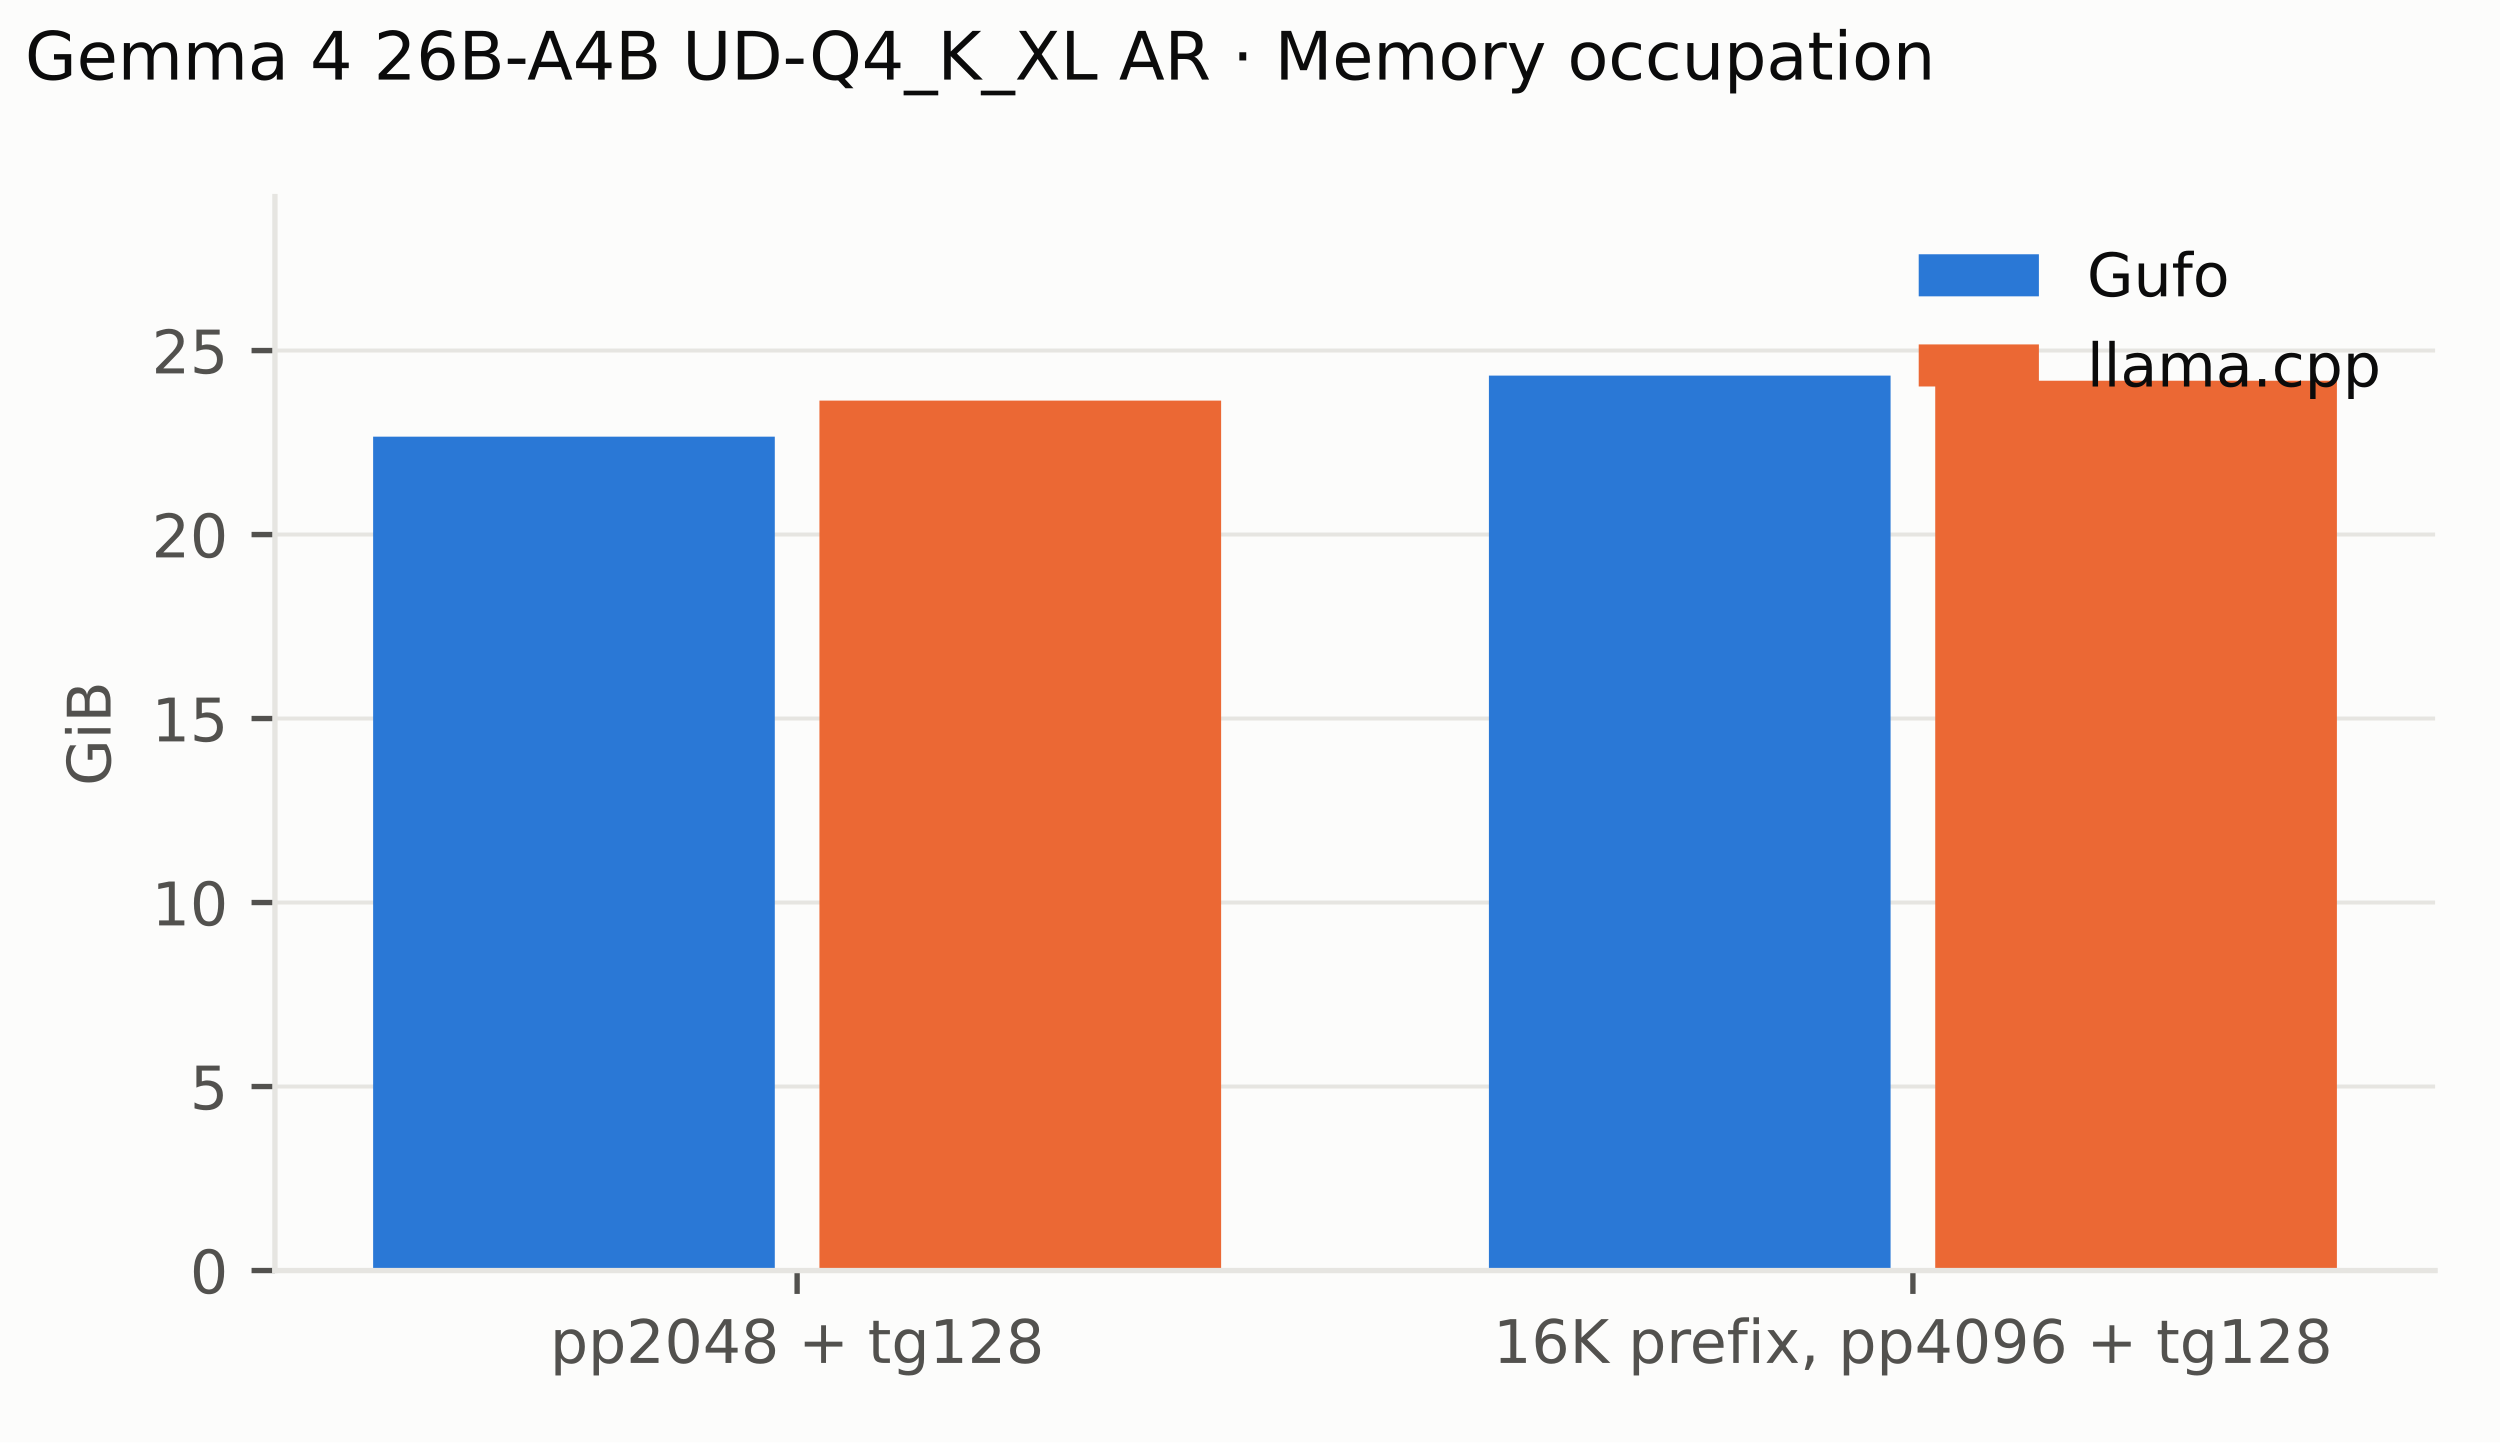
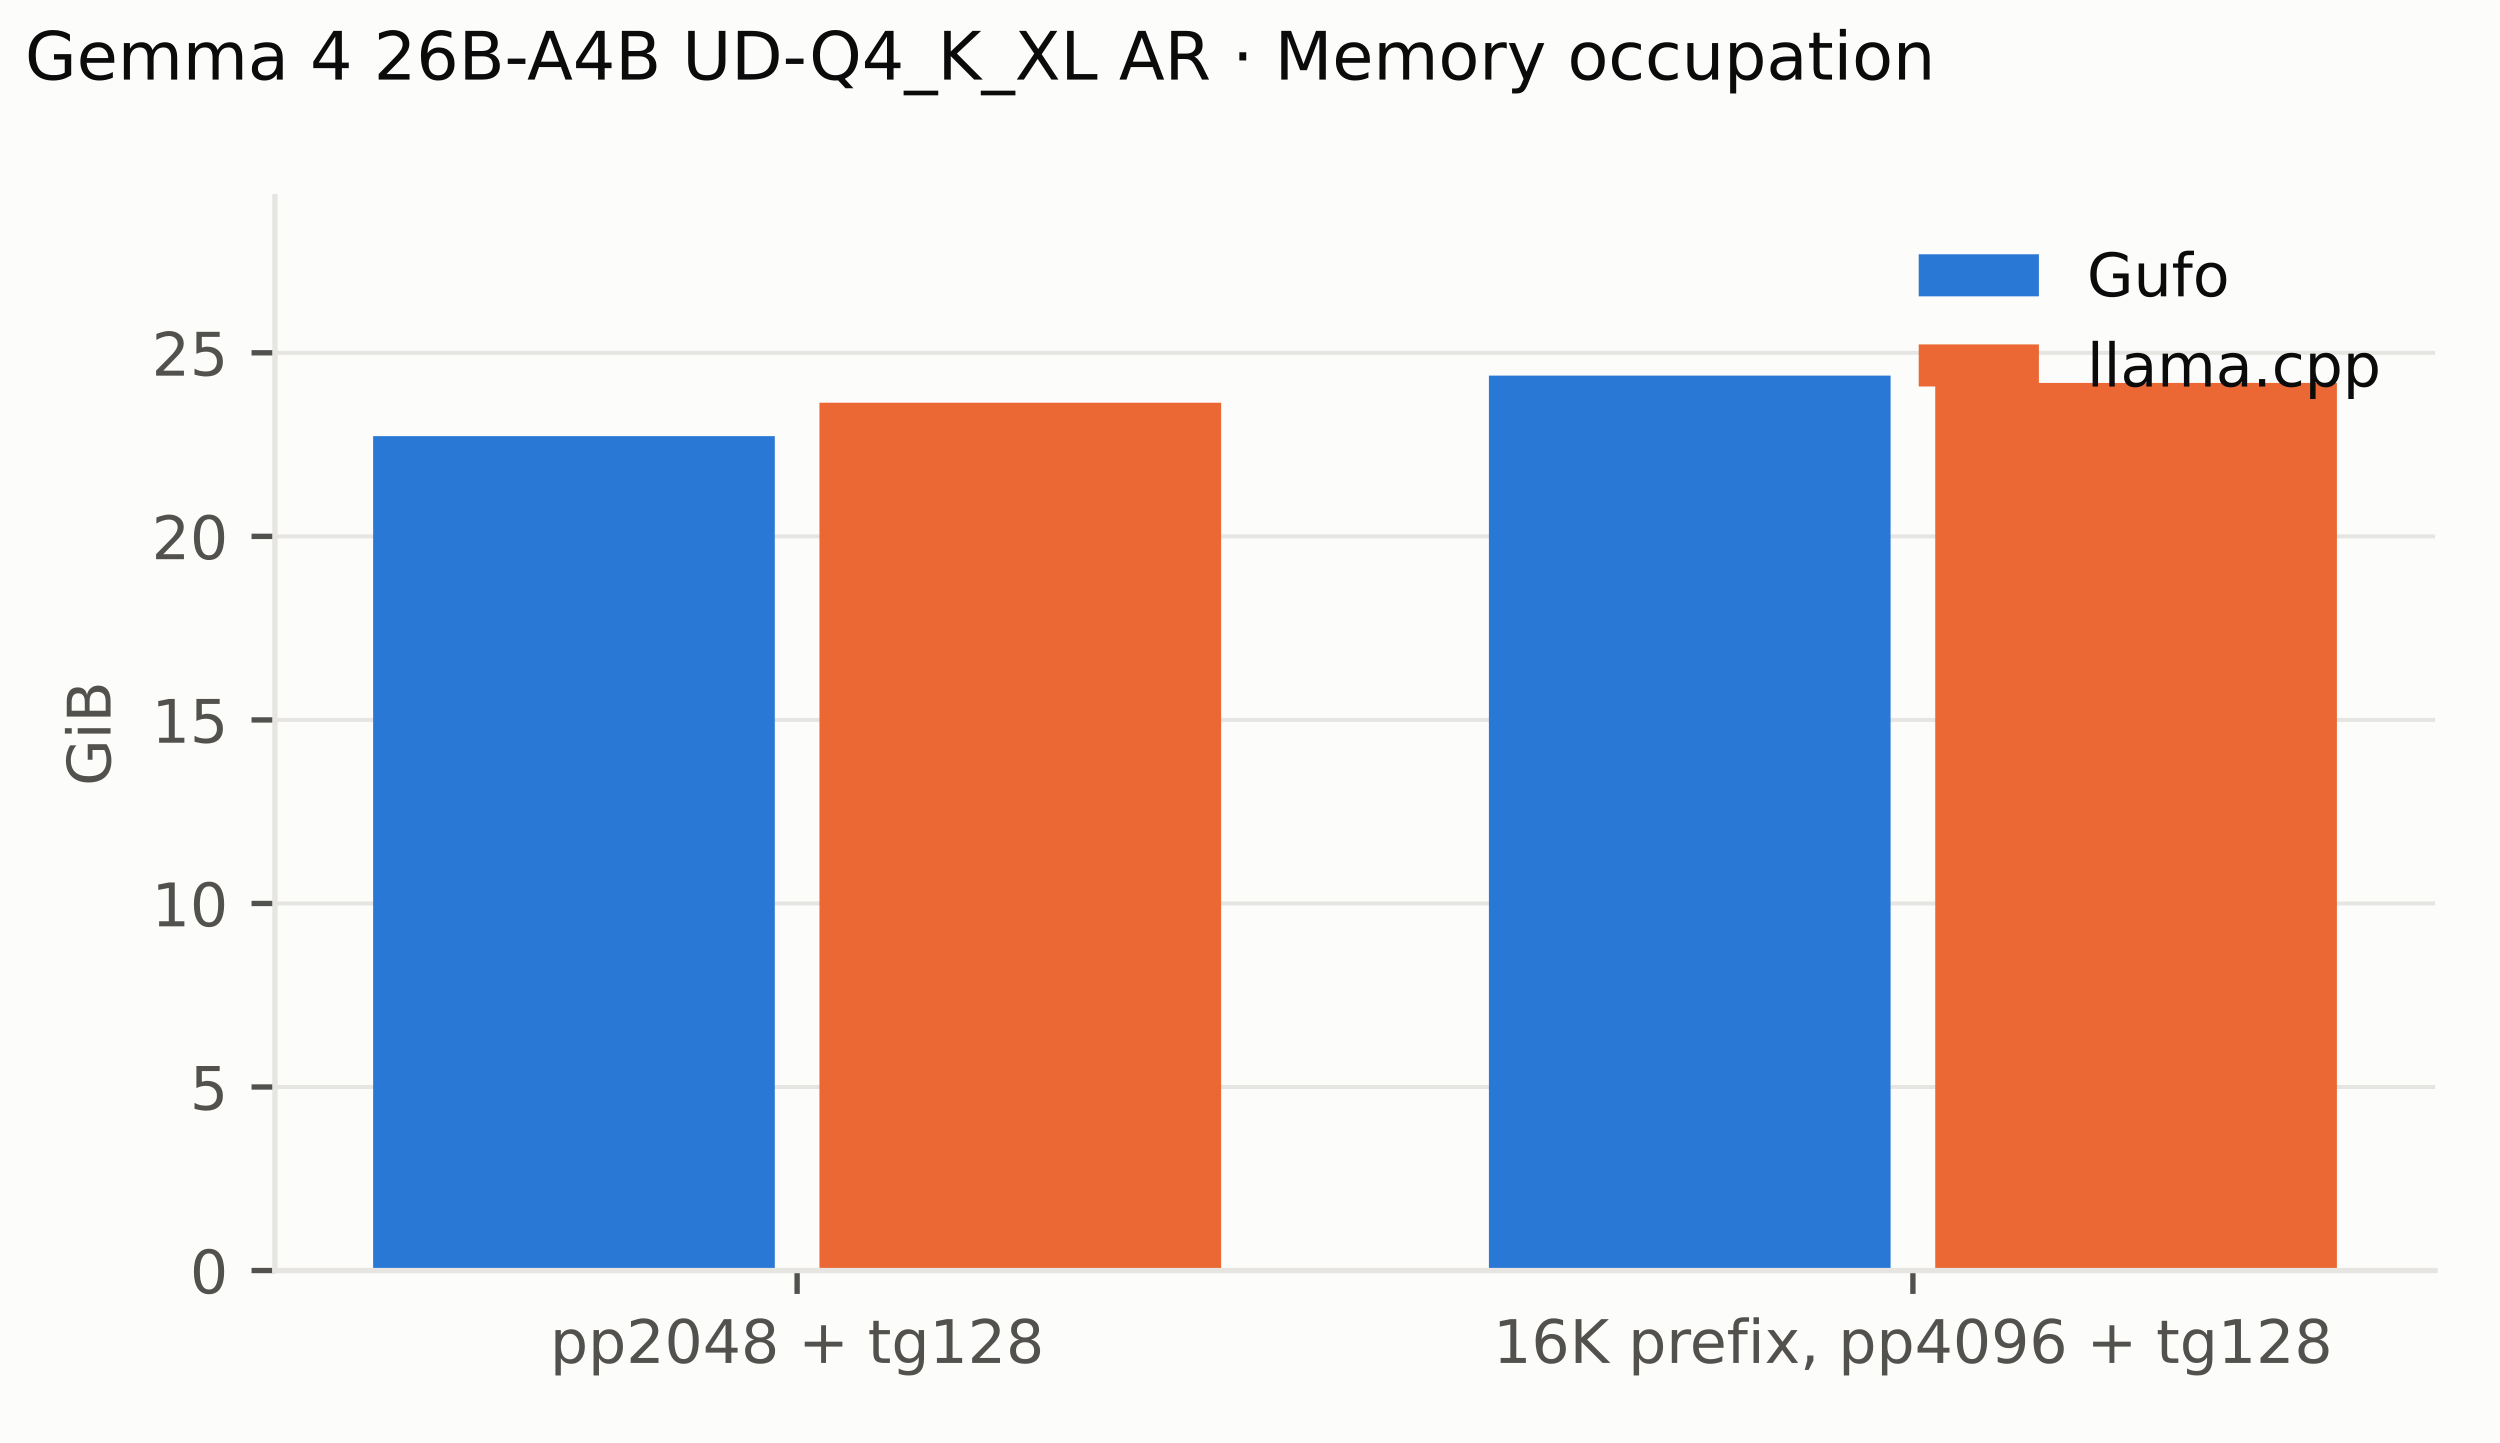
<svg xmlns="http://www.w3.org/2000/svg" xmlns:xlink="http://www.w3.org/1999/xlink" width="374.4pt" height="216pt" viewBox="0 0 374.4 216" version="1.1">
  <defs>
    <style type="text/css">*{stroke-linejoin: round; stroke-linecap: butt}</style>
  </defs>
  <g id="figure_1">
    <g id="patch_1">
      <path d="M 0 216 L 374.4 216 L 374.4 0 L 0 0 z " style="fill: #fcfcfb" />
    </g>
    <g id="axes_1">
      <g id="patch_2">
        <path d="M 41.173 190.279 L 364.68 190.279 L 364.68 29.441 L 41.173 29.441 z " style="fill: #fcfcfb" />
      </g>
      <g id="matplotlib.axis_1">
        <g id="xtick_1">
          <g id="line2d_1">
            <defs>
              <path id="m1ebf051f68" d="M 0 0 L 0 3.5 " style="stroke: #52514e; stroke-width: 0.8" />
            </defs>
            <g>
              <use xlink:href="#m1ebf051f68" x="119.376" y="190.279" style="fill: #52514e; stroke: #52514e; stroke-width: 0.8" />
            </g>
          </g>
          <g id="text_1">
            <text style="font-size: 9px; font-family: 'DejaVu Sans', 'Bitstream Vera Sans', 'Computer Modern Sans Serif', 'Lucida Grande', 'Verdana', 'Geneva', 'Lucid', 'Arial', 'Helvetica', 'Avant Garde', sans-serif; text-anchor: middle; fill: #52514e" x="119.376" y="204.117" transform="rotate(-0 119.3763 204.1172)">pp2048 + tg128</text>
          </g>
        </g>
        <g id="xtick_2">
          <g id="line2d_2">
            <g>
              <use xlink:href="#m1ebf051f68" x="286.477" y="190.279" style="fill: #52514e; stroke: #52514e; stroke-width: 0.8" />
            </g>
          </g>
          <g id="text_2">
            <text style="font-size: 9px; font-family: 'DejaVu Sans', 'Bitstream Vera Sans', 'Computer Modern Sans Serif', 'Lucida Grande', 'Verdana', 'Geneva', 'Lucid', 'Arial', 'Helvetica', 'Avant Garde', sans-serif; text-anchor: middle; fill: #52514e" x="286.477" y="204.118" transform="rotate(-0 286.4769 204.1179)">16K prefix, pp4096 + tg128</text>
          </g>
        </g>
      </g>
      <g id="matplotlib.axis_2">
        <g id="ytick_1">
          <g id="line2d_3">
            <path d="M 41.173 190.279 L 364.68 190.279 " clip-path="url(#pd96fb9d682)" style="fill: none; stroke: #e6e5e1; stroke-width: 0.6; stroke-linecap: square" />
          </g>
          <g id="line2d_4">
            <defs>
              <path id="m680e5b1e24" d="M 0 0 L -3.5 0 " style="stroke: #52514e; stroke-width: 0.8" />
            </defs>
            <g>
              <use xlink:href="#m680e5b1e24" x="41.173" y="190.279" style="fill: #52514e; stroke: #52514e; stroke-width: 0.8" />
            </g>
          </g>
          <g id="text_3">
            <text style="font-size: 9px; font-family: 'DejaVu Sans', 'Bitstream Vera Sans', 'Computer Modern Sans Serif', 'Lucida Grande', 'Verdana', 'Geneva', 'Lucid', 'Arial', 'Helvetica', 'Avant Garde', sans-serif; text-anchor: end; fill: #52514e" x="34.173" y="193.698" transform="rotate(-0 34.1732 193.6982)">0</text>
          </g>
        </g>
        <g id="ytick_2">
          <g id="line2d_5">
-             <path d="M 41.173 162.723 L 364.68 162.723 " clip-path="url(#pd96fb9d682)" style="fill: none; stroke: #e6e5e1; stroke-width: 0.6; stroke-linecap: square" />
+             <path d="M 41.173 162.791 L 364.68 162.791 " clip-path="url(#pd96fb9d682)" style="fill: none; stroke: #e6e5e1; stroke-width: 0.6; stroke-linecap: square" />
          </g>
          <g id="line2d_6">
            <g>
-               <use xlink:href="#m680e5b1e24" x="41.173" y="162.723" style="fill: #52514e; stroke: #52514e; stroke-width: 0.8" />
+               <use xlink:href="#m680e5b1e24" x="41.173" y="162.791" style="fill: #52514e; stroke: #52514e; stroke-width: 0.8" />
            </g>
          </g>
          <g id="text_4">
-             <text style="font-size: 9px; font-family: 'DejaVu Sans', 'Bitstream Vera Sans', 'Computer Modern Sans Serif', 'Lucida Grande', 'Verdana', 'Geneva', 'Lucid', 'Arial', 'Helvetica', 'Avant Garde', sans-serif; text-anchor: end; fill: #52514e" x="34.173" y="166.142" transform="rotate(-0 34.1732 166.1423)">5</text>
+             <text style="font-size: 9px; font-family: 'DejaVu Sans', 'Bitstream Vera Sans', 'Computer Modern Sans Serif', 'Lucida Grande', 'Verdana', 'Geneva', 'Lucid', 'Arial', 'Helvetica', 'Avant Garde', sans-serif; text-anchor: end; fill: #52514e" x="34.173" y="166.21" transform="rotate(-0 34.1732 166.2101)">5</text>
          </g>
        </g>
        <g id="ytick_3">
          <g id="line2d_7">
-             <path d="M 41.173 135.167 L 364.68 135.167 " clip-path="url(#pd96fb9d682)" style="fill: none; stroke: #e6e5e1; stroke-width: 0.6; stroke-linecap: square" />
+             <path d="M 41.173 135.303 L 364.68 135.303 " clip-path="url(#pd96fb9d682)" style="fill: none; stroke: #e6e5e1; stroke-width: 0.6; stroke-linecap: square" />
          </g>
          <g id="line2d_8">
            <g>
-               <use xlink:href="#m680e5b1e24" x="41.173" y="135.167" style="fill: #52514e; stroke: #52514e; stroke-width: 0.8" />
+               <use xlink:href="#m680e5b1e24" x="41.173" y="135.303" style="fill: #52514e; stroke: #52514e; stroke-width: 0.8" />
            </g>
          </g>
          <g id="text_5">
-             <text style="font-size: 9px; font-family: 'DejaVu Sans', 'Bitstream Vera Sans', 'Computer Modern Sans Serif', 'Lucida Grande', 'Verdana', 'Geneva', 'Lucid', 'Arial', 'Helvetica', 'Avant Garde', sans-serif; text-anchor: end; fill: #52514e" x="34.173" y="138.586" transform="rotate(-0 34.1732 138.5864)">10</text>
+             <text style="font-size: 9px; font-family: 'DejaVu Sans', 'Bitstream Vera Sans', 'Computer Modern Sans Serif', 'Lucida Grande', 'Verdana', 'Geneva', 'Lucid', 'Arial', 'Helvetica', 'Avant Garde', sans-serif; text-anchor: end; fill: #52514e" x="34.173" y="138.722" transform="rotate(-0 34.1732 138.722)">10</text>
          </g>
        </g>
        <g id="ytick_4">
          <g id="line2d_9">
-             <path d="M 41.173 107.611 L 364.68 107.611 " clip-path="url(#pd96fb9d682)" style="fill: none; stroke: #e6e5e1; stroke-width: 0.6; stroke-linecap: square" />
+             <path d="M 41.173 107.815 L 364.68 107.815 " clip-path="url(#pd96fb9d682)" style="fill: none; stroke: #e6e5e1; stroke-width: 0.6; stroke-linecap: square" />
          </g>
          <g id="line2d_10">
            <g>
-               <use xlink:href="#m680e5b1e24" x="41.173" y="107.611" style="fill: #52514e; stroke: #52514e; stroke-width: 0.8" />
+               <use xlink:href="#m680e5b1e24" x="41.173" y="107.815" style="fill: #52514e; stroke: #52514e; stroke-width: 0.8" />
            </g>
          </g>
          <g id="text_6">
-             <text style="font-size: 9px; font-family: 'DejaVu Sans', 'Bitstream Vera Sans', 'Computer Modern Sans Serif', 'Lucida Grande', 'Verdana', 'Geneva', 'Lucid', 'Arial', 'Helvetica', 'Avant Garde', sans-serif; text-anchor: end; fill: #52514e" x="34.173" y="111.03" transform="rotate(-0 34.1732 111.0304)">15</text>
+             <text style="font-size: 9px; font-family: 'DejaVu Sans', 'Bitstream Vera Sans', 'Computer Modern Sans Serif', 'Lucida Grande', 'Verdana', 'Geneva', 'Lucid', 'Arial', 'Helvetica', 'Avant Garde', sans-serif; text-anchor: end; fill: #52514e" x="34.173" y="111.234" transform="rotate(-0 34.1732 111.2339)">15</text>
          </g>
        </g>
        <g id="ytick_5">
          <g id="line2d_11">
-             <path d="M 41.173 80.056 L 364.68 80.056 " clip-path="url(#pd96fb9d682)" style="fill: none; stroke: #e6e5e1; stroke-width: 0.6; stroke-linecap: square" />
+             <path d="M 41.173 80.327 L 364.68 80.327 " clip-path="url(#pd96fb9d682)" style="fill: none; stroke: #e6e5e1; stroke-width: 0.6; stroke-linecap: square" />
          </g>
          <g id="line2d_12">
            <g>
-               <use xlink:href="#m680e5b1e24" x="41.173" y="80.056" style="fill: #52514e; stroke: #52514e; stroke-width: 0.8" />
+               <use xlink:href="#m680e5b1e24" x="41.173" y="80.327" style="fill: #52514e; stroke: #52514e; stroke-width: 0.8" />
            </g>
          </g>
          <g id="text_7">
-             <text style="font-size: 9px; font-family: 'DejaVu Sans', 'Bitstream Vera Sans', 'Computer Modern Sans Serif', 'Lucida Grande', 'Verdana', 'Geneva', 'Lucid', 'Arial', 'Helvetica', 'Avant Garde', sans-serif; text-anchor: end; fill: #52514e" x="34.173" y="83.474" transform="rotate(-0 34.1732 83.47448)">20</text>
+             <text style="font-size: 9px; font-family: 'DejaVu Sans', 'Bitstream Vera Sans', 'Computer Modern Sans Serif', 'Lucida Grande', 'Verdana', 'Geneva', 'Lucid', 'Arial', 'Helvetica', 'Avant Garde', sans-serif; text-anchor: end; fill: #52514e" x="34.173" y="83.746" transform="rotate(-0 34.1732 83.74574)">20</text>
          </g>
        </g>
        <g id="ytick_6">
          <g id="line2d_13">
-             <path d="M 41.173 52.5 L 364.68 52.5 " clip-path="url(#pd96fb9d682)" style="fill: none; stroke: #e6e5e1; stroke-width: 0.6; stroke-linecap: square" />
+             <path d="M 41.173 52.839 L 364.68 52.839 " clip-path="url(#pd96fb9d682)" style="fill: none; stroke: #e6e5e1; stroke-width: 0.6; stroke-linecap: square" />
          </g>
          <g id="line2d_14">
            <g>
-               <use xlink:href="#m680e5b1e24" x="41.173" y="52.5" style="fill: #52514e; stroke: #52514e; stroke-width: 0.8" />
+               <use xlink:href="#m680e5b1e24" x="41.173" y="52.839" style="fill: #52514e; stroke: #52514e; stroke-width: 0.8" />
            </g>
          </g>
          <g id="text_8">
-             <text style="font-size: 9px; font-family: 'DejaVu Sans', 'Bitstream Vera Sans', 'Computer Modern Sans Serif', 'Lucida Grande', 'Verdana', 'Geneva', 'Lucid', 'Arial', 'Helvetica', 'Avant Garde', sans-serif; text-anchor: end; fill: #52514e" x="34.173" y="55.919" transform="rotate(-0 34.1732 55.91854)">25</text>
+             <text style="font-size: 9px; font-family: 'DejaVu Sans', 'Bitstream Vera Sans', 'Computer Modern Sans Serif', 'Lucida Grande', 'Verdana', 'Geneva', 'Lucid', 'Arial', 'Helvetica', 'Avant Garde', sans-serif; text-anchor: end; fill: #52514e" x="34.173" y="56.258" transform="rotate(-0 34.1732 56.25762)">25</text>
          </g>
        </g>
        <g id="text_9">
          <text style="font-size: 9px; font-family: 'DejaVu Sans', 'Bitstream Vera Sans', 'Computer Modern Sans Serif', 'Lucida Grande', 'Verdana', 'Geneva', 'Lucid', 'Arial', 'Helvetica', 'Avant Garde', sans-serif; text-anchor: middle; fill: #52514e" x="16.559" y="109.86" transform="rotate(-90 16.55859 109.86)">GiB</text>
        </g>
      </g>
      <g id="patch_3">
-         <path d="M 55.878 190.279 L 116.034 190.279 L 116.034 65.396 L 55.878 65.396 z " clip-path="url(#pd96fb9d682)" style="fill: #2a78d6" />
+         <path d="M 55.878 190.279 L 116.034 190.279 L 116.034 65.318 L 55.878 65.318 z " clip-path="url(#pd96fb9d682)" style="fill: #2a78d6" />
      </g>
      <g id="patch_4">
        <path d="M 222.979 190.279 L 283.135 190.279 L 283.135 56.247 L 222.979 56.247 z " clip-path="url(#pd96fb9d682)" style="fill: #2a78d6" />
      </g>
      <g id="patch_5">
-         <path d="M 122.718 190.279 L 182.875 190.279 L 182.875 59.995 L 122.718 59.995 z " clip-path="url(#pd96fb9d682)" style="fill: #eb6834" />
+         <path d="M 122.718 190.279 L 182.875 190.279 L 182.875 60.315 L 122.718 60.315 z " clip-path="url(#pd96fb9d682)" style="fill: #eb6834" />
      </g>
      <g id="patch_6">
-         <path d="M 289.819 190.279 L 349.975 190.279 L 349.975 57.019 L 289.819 57.019 z " clip-path="url(#pd96fb9d682)" style="fill: #eb6834" />
+         <path d="M 289.819 190.279 L 349.975 190.279 L 349.975 57.347 L 289.819 57.347 z " clip-path="url(#pd96fb9d682)" style="fill: #eb6834" />
      </g>
      <g id="patch_7">
        <path d="M 41.173 190.279 L 41.173 29.441 " style="fill: none; stroke: #e6e5e1; stroke-width: 0.8; stroke-linejoin: miter; stroke-linecap: square" />
      </g>
      <g id="patch_8">
        <path d="M 41.173 190.279 L 364.68 190.279 " style="fill: none; stroke: #e6e5e1; stroke-width: 0.8; stroke-linejoin: miter; stroke-linecap: square" />
      </g>
      <g id="legend_1">
        <g id="patch_9">
          <path d="M 287.346 44.379 L 305.346 44.379 L 305.346 38.079 L 287.346 38.079 z " style="fill: #2a78d6" />
        </g>
        <g id="text_10">
          <text style="font-size: 9px; font-family: 'DejaVu Sans', 'Bitstream Vera Sans', 'Computer Modern Sans Serif', 'Lucida Grande', 'Verdana', 'Geneva', 'Lucid', 'Arial', 'Helvetica', 'Avant Garde', sans-serif; text-anchor: start; fill: #0b0b0b" x="312.546" y="44.379" transform="rotate(-0 312.5461 44.37938)">Gufo</text>
        </g>
        <g id="patch_10">
          <path d="M 287.346 57.88 L 305.346 57.88 L 305.346 51.58 L 287.346 51.58 z " style="fill: #eb6834" />
        </g>
        <g id="text_11">
          <text style="font-size: 9px; font-family: 'DejaVu Sans', 'Bitstream Vera Sans', 'Computer Modern Sans Serif', 'Lucida Grande', 'Verdana', 'Geneva', 'Lucid', 'Arial', 'Helvetica', 'Avant Garde', sans-serif; text-anchor: start; fill: #0b0b0b" x="312.546" y="57.88" transform="rotate(-0 312.5461 57.88008)">llama.cpp</text>
        </g>
      </g>
    </g>
    <g id="text_12">
      <text style="font-size: 10px; font-family: 'DejaVu Sans', 'Bitstream Vera Sans', 'Computer Modern Sans Serif', 'Lucida Grande', 'Verdana', 'Geneva', 'Lucid', 'Arial', 'Helvetica', 'Avant Garde', sans-serif; text-anchor: start; fill: #0b0b0b" x="3.744" y="11.918" transform="rotate(-0 3.744 11.91844)">Gemma 4 26B-A4B UD-Q4_K_XL AR · Memory occupation</text>
    </g>
  </g>
  <defs>
    <clipPath id="pd96fb9d682">
      <rect x="41.173" y="29.441" width="323.507" height="160.839" />
    </clipPath>
  </defs>
</svg>
